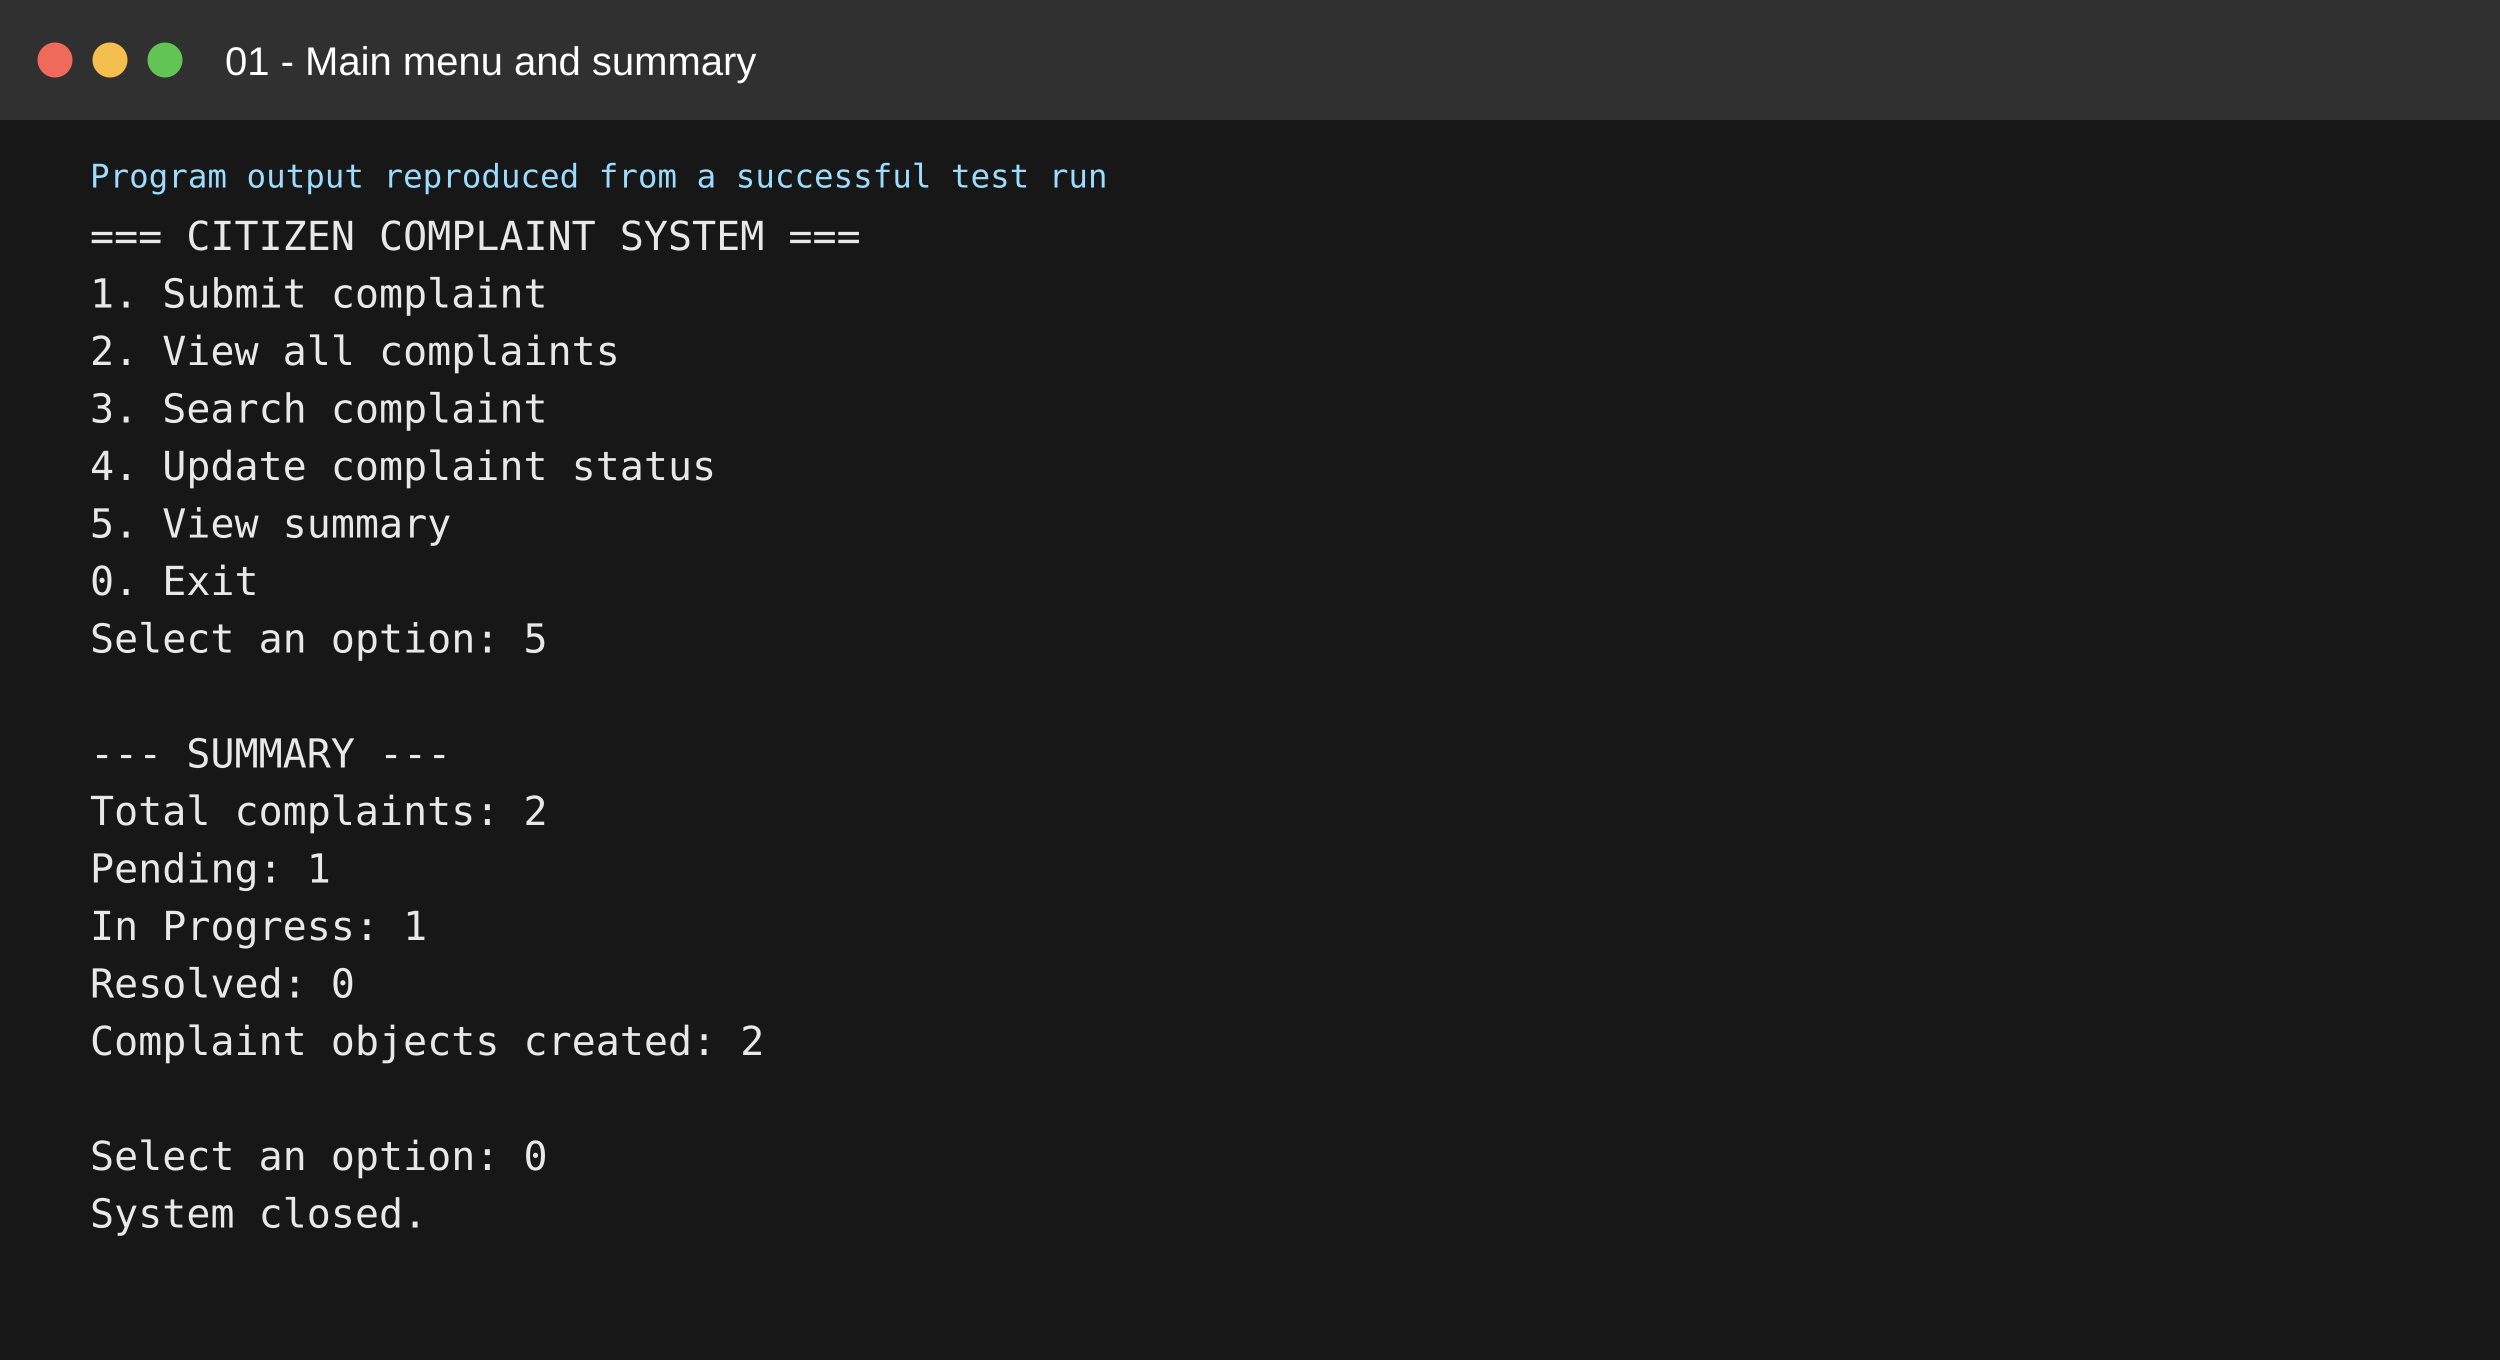
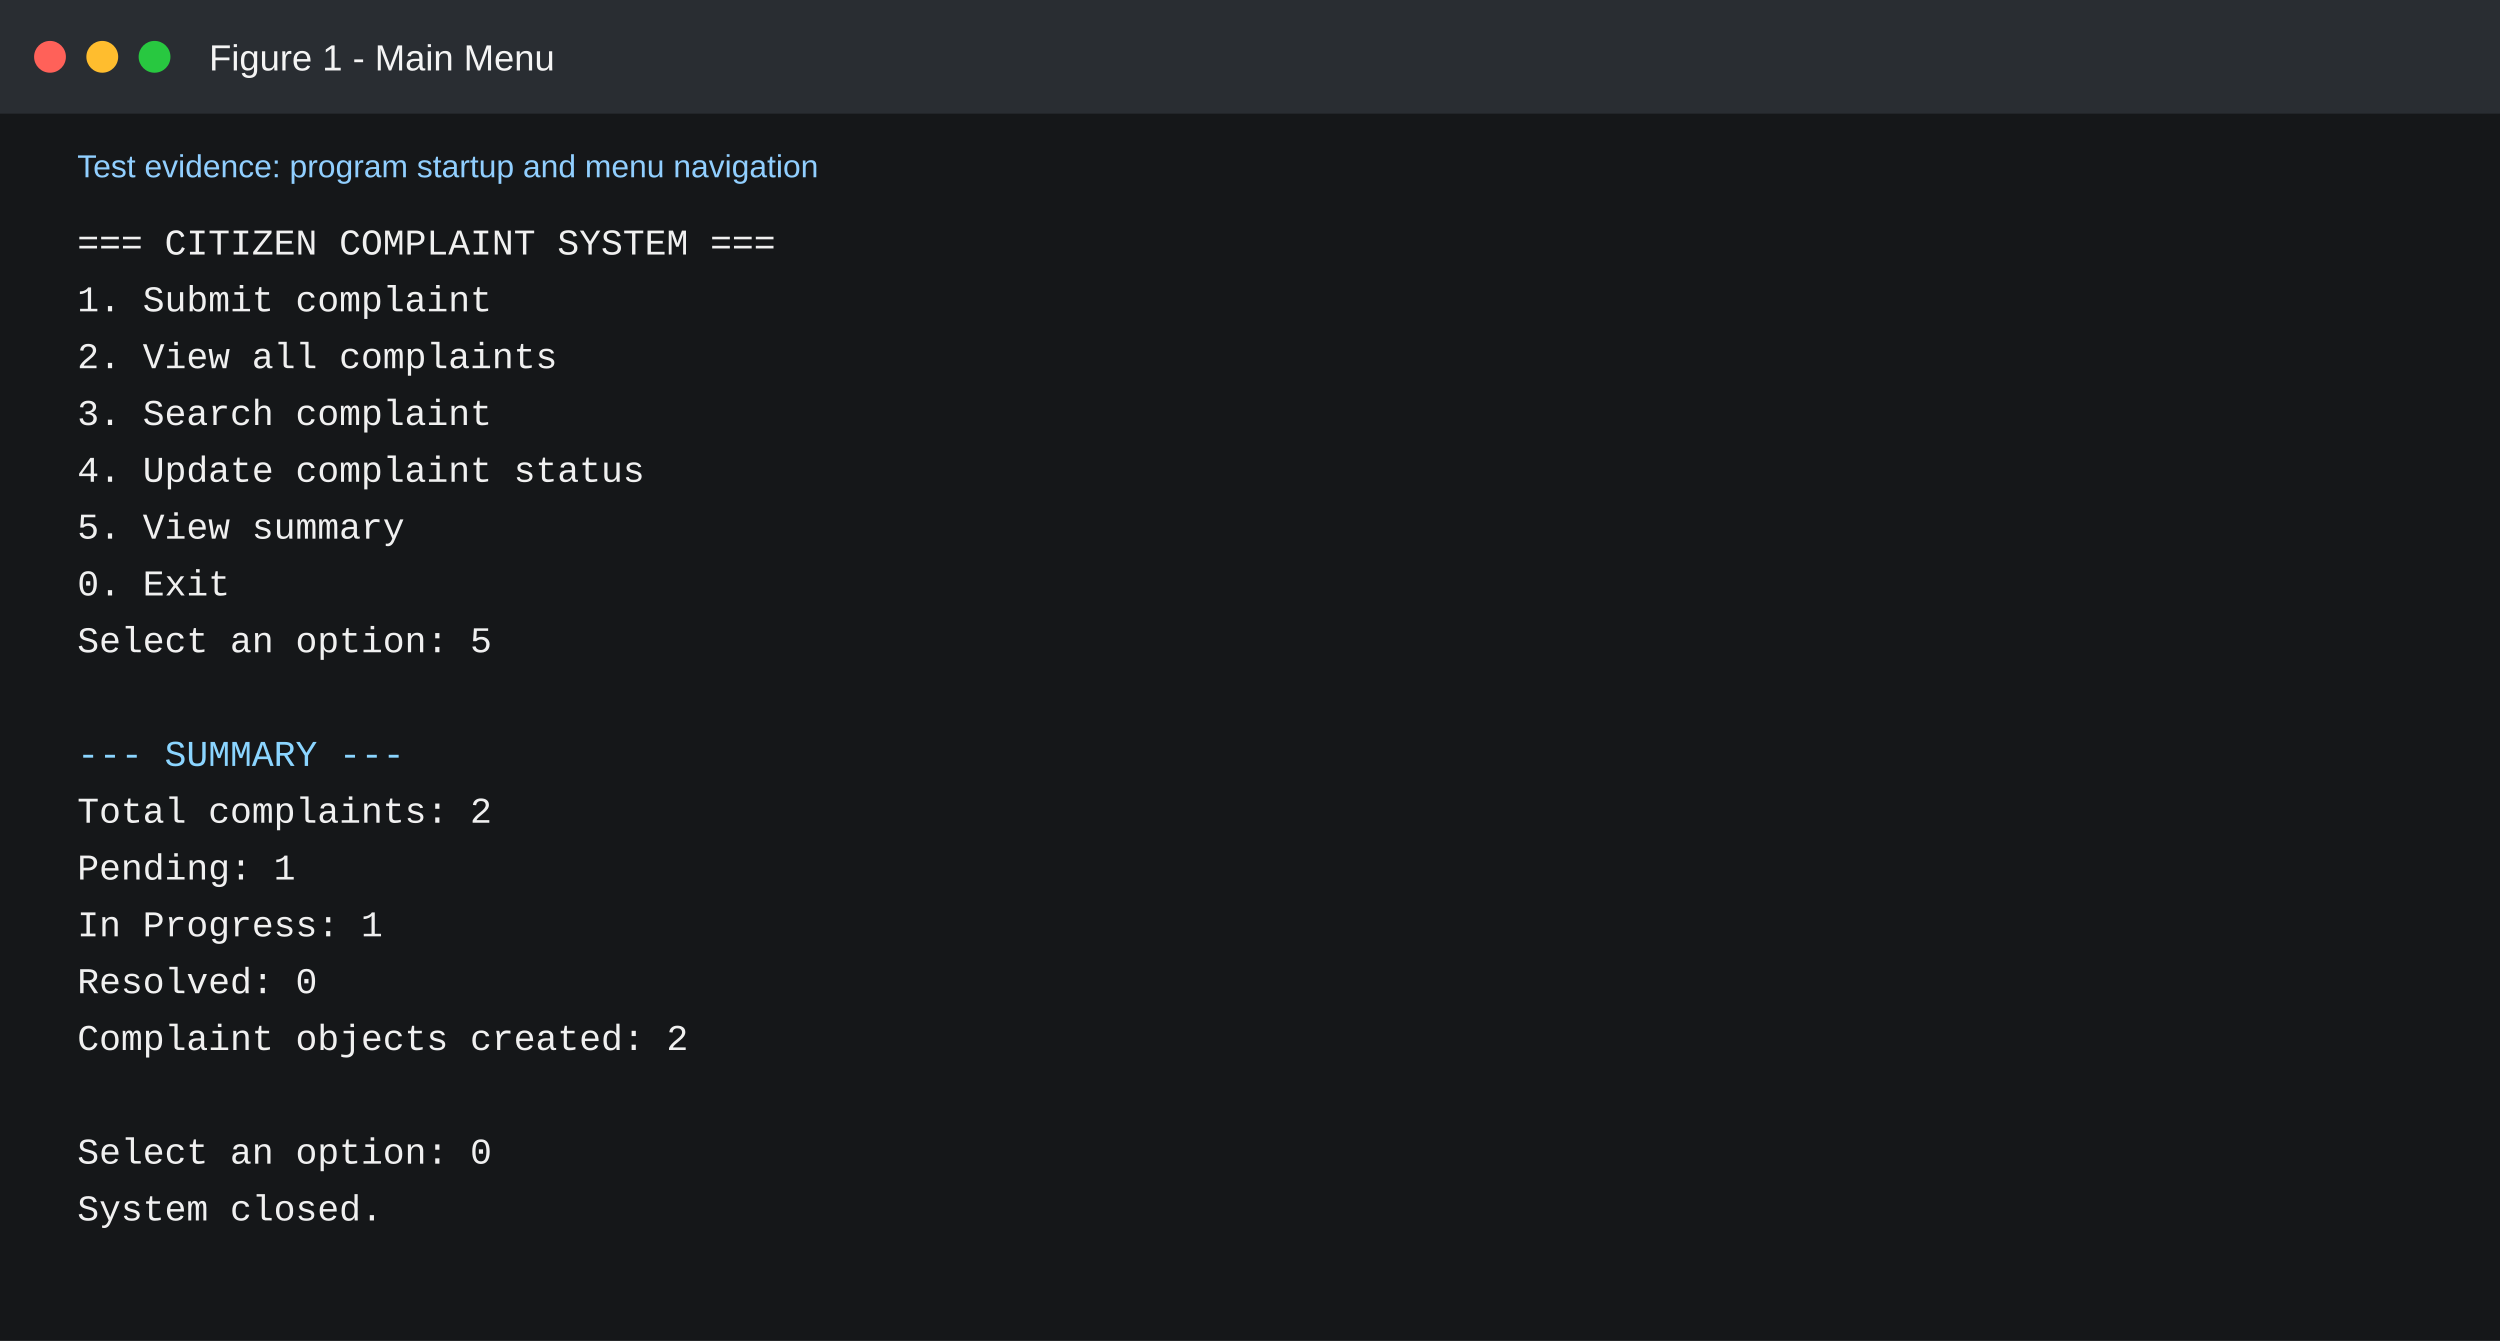
- <svg xmlns="http://www.w3.org/2000/svg" width="1000" height="544" viewBox="0 0 1000 544">
-   <rect width="100%" height="100%" fill="#171717" />
-   <rect x="0" y="0" width="1000" height="48" fill="#303030" />
-   <circle cx="22" cy="24" r="7" fill="#ef6a5b" />
-   <circle cx="44" cy="24" r="7" fill="#f5bf4f" />
-   <circle cx="66" cy="24" r="7" fill="#61c454" />
-   <text x="90" y="30" font-family="Arial,sans-serif" font-size="16" fill="#fff">01 - Main menu and summary</text>
-   <text x="36" y="75" font-family="Consolas, monospace" font-size="13" fill="#9bdcff">Program output reproduced from a successful test run</text>
-   <text x="36" y="100" font-family="Consolas, monospace" font-size="16" fill="#e8e8e8">=== CITIZEN COMPLAINT SYSTEM ===</text>
-   <text x="36" y="123" font-family="Consolas, monospace" font-size="16" fill="#e8e8e8">1. Submit complaint</text>
-   <text x="36" y="146" font-family="Consolas, monospace" font-size="16" fill="#e8e8e8">2. View all complaints</text>
-   <text x="36" y="169" font-family="Consolas, monospace" font-size="16" fill="#e8e8e8">3. Search complaint</text>
-   <text x="36" y="192" font-family="Consolas, monospace" font-size="16" fill="#e8e8e8">4. Update complaint status</text>
-   <text x="36" y="215" font-family="Consolas, monospace" font-size="16" fill="#e8e8e8">5. View summary</text>
-   <text x="36" y="238" font-family="Consolas, monospace" font-size="16" fill="#e8e8e8">0. Exit</text>
-   <text x="36" y="261" font-family="Consolas, monospace" font-size="16" fill="#e8e8e8">Select an option: 5</text>
-   <text x="36" y="284" font-family="Consolas, monospace" font-size="16" fill="#e8e8e8" />
-   <text x="36" y="307" font-family="Consolas, monospace" font-size="16" fill="#e8e8e8">--- SUMMARY ---</text>
-   <text x="36" y="330" font-family="Consolas, monospace" font-size="16" fill="#e8e8e8">Total complaints: 2</text>
-   <text x="36" y="353" font-family="Consolas, monospace" font-size="16" fill="#e8e8e8">Pending: 1</text>
-   <text x="36" y="376" font-family="Consolas, monospace" font-size="16" fill="#e8e8e8">In Progress: 1</text>
-   <text x="36" y="399" font-family="Consolas, monospace" font-size="16" fill="#e8e8e8">Resolved: 0</text>
-   <text x="36" y="422" font-family="Consolas, monospace" font-size="16" fill="#e8e8e8">Complaint objects created: 2</text>
-   <text x="36" y="445" font-family="Consolas, monospace" font-size="16" fill="#e8e8e8" />
-   <text x="36" y="468" font-family="Consolas, monospace" font-size="16" fill="#e8e8e8">Select an option: 0</text>
-   <text x="36" y="491" font-family="Consolas, monospace" font-size="16" fill="#e8e8e8">System closed.</text>
+ <svg xmlns="http://www.w3.org/2000/svg" width="1100" height="590" viewBox="0 0 1100 590">
+   <rect width="1100" height="590" fill="#151719" />
+   <rect width="1100" height="50" fill="#292d32" />
+   <circle cx="22" cy="25" r="7" fill="#ff6159" />
+   <circle cx="45" cy="25" r="7" fill="#ffbd2e" />
+   <circle cx="68" cy="25" r="7" fill="#28c840" />
+   <text x="92" y="31" font-family="Arial,sans-serif" font-size="16" fill="#f4f4f4">Figure 1 - Main Menu</text>
+   <text x="34" y="78" font-family="Arial,sans-serif" font-size="14" fill="#91cfff">Test evidence: program startup and menu navigation</text>
+   <text x="34" y="112" font-family="Consolas, 'Courier New', monospace" font-size="16" fill="#f0f0f0">=== CITIZEN COMPLAINT SYSTEM ===</text>
+   <text x="34" y="137" font-family="Consolas, 'Courier New', monospace" font-size="16" fill="#f0f0f0">1. Submit complaint</text>
+   <text x="34" y="162" font-family="Consolas, 'Courier New', monospace" font-size="16" fill="#f0f0f0">2. View all complaints</text>
+   <text x="34" y="187" font-family="Consolas, 'Courier New', monospace" font-size="16" fill="#f0f0f0">3. Search complaint</text>
+   <text x="34" y="212" font-family="Consolas, 'Courier New', monospace" font-size="16" fill="#f0f0f0">4. Update complaint status</text>
+   <text x="34" y="237" font-family="Consolas, 'Courier New', monospace" font-size="16" fill="#f0f0f0">5. View summary</text>
+   <text x="34" y="262" font-family="Consolas, 'Courier New', monospace" font-size="16" fill="#f0f0f0">0. Exit</text>
+   <text x="34" y="287" font-family="Consolas, 'Courier New', monospace" font-size="16" fill="#f0f0f0">Select an option: 5</text>
+   <text x="34" y="312" font-family="Consolas, 'Courier New', monospace" font-size="16" fill="#f0f0f0" />
+   <text x="34" y="337" font-family="Consolas, 'Courier New', monospace" font-size="16" fill="#8bd5ff">--- SUMMARY ---</text>
+   <text x="34" y="362" font-family="Consolas, 'Courier New', monospace" font-size="16" fill="#f0f0f0">Total complaints: 2</text>
+   <text x="34" y="387" font-family="Consolas, 'Courier New', monospace" font-size="16" fill="#f0f0f0">Pending: 1</text>
+   <text x="34" y="412" font-family="Consolas, 'Courier New', monospace" font-size="16" fill="#f0f0f0">In Progress: 1</text>
+   <text x="34" y="437" font-family="Consolas, 'Courier New', monospace" font-size="16" fill="#f0f0f0">Resolved: 0</text>
+   <text x="34" y="462" font-family="Consolas, 'Courier New', monospace" font-size="16" fill="#f0f0f0">Complaint objects created: 2</text>
+   <text x="34" y="487" font-family="Consolas, 'Courier New', monospace" font-size="16" fill="#f0f0f0" />
+   <text x="34" y="512" font-family="Consolas, 'Courier New', monospace" font-size="16" fill="#f0f0f0">Select an option: 0</text>
+   <text x="34" y="537" font-family="Consolas, 'Courier New', monospace" font-size="16" fill="#f0f0f0">System closed.</text>
</svg>
